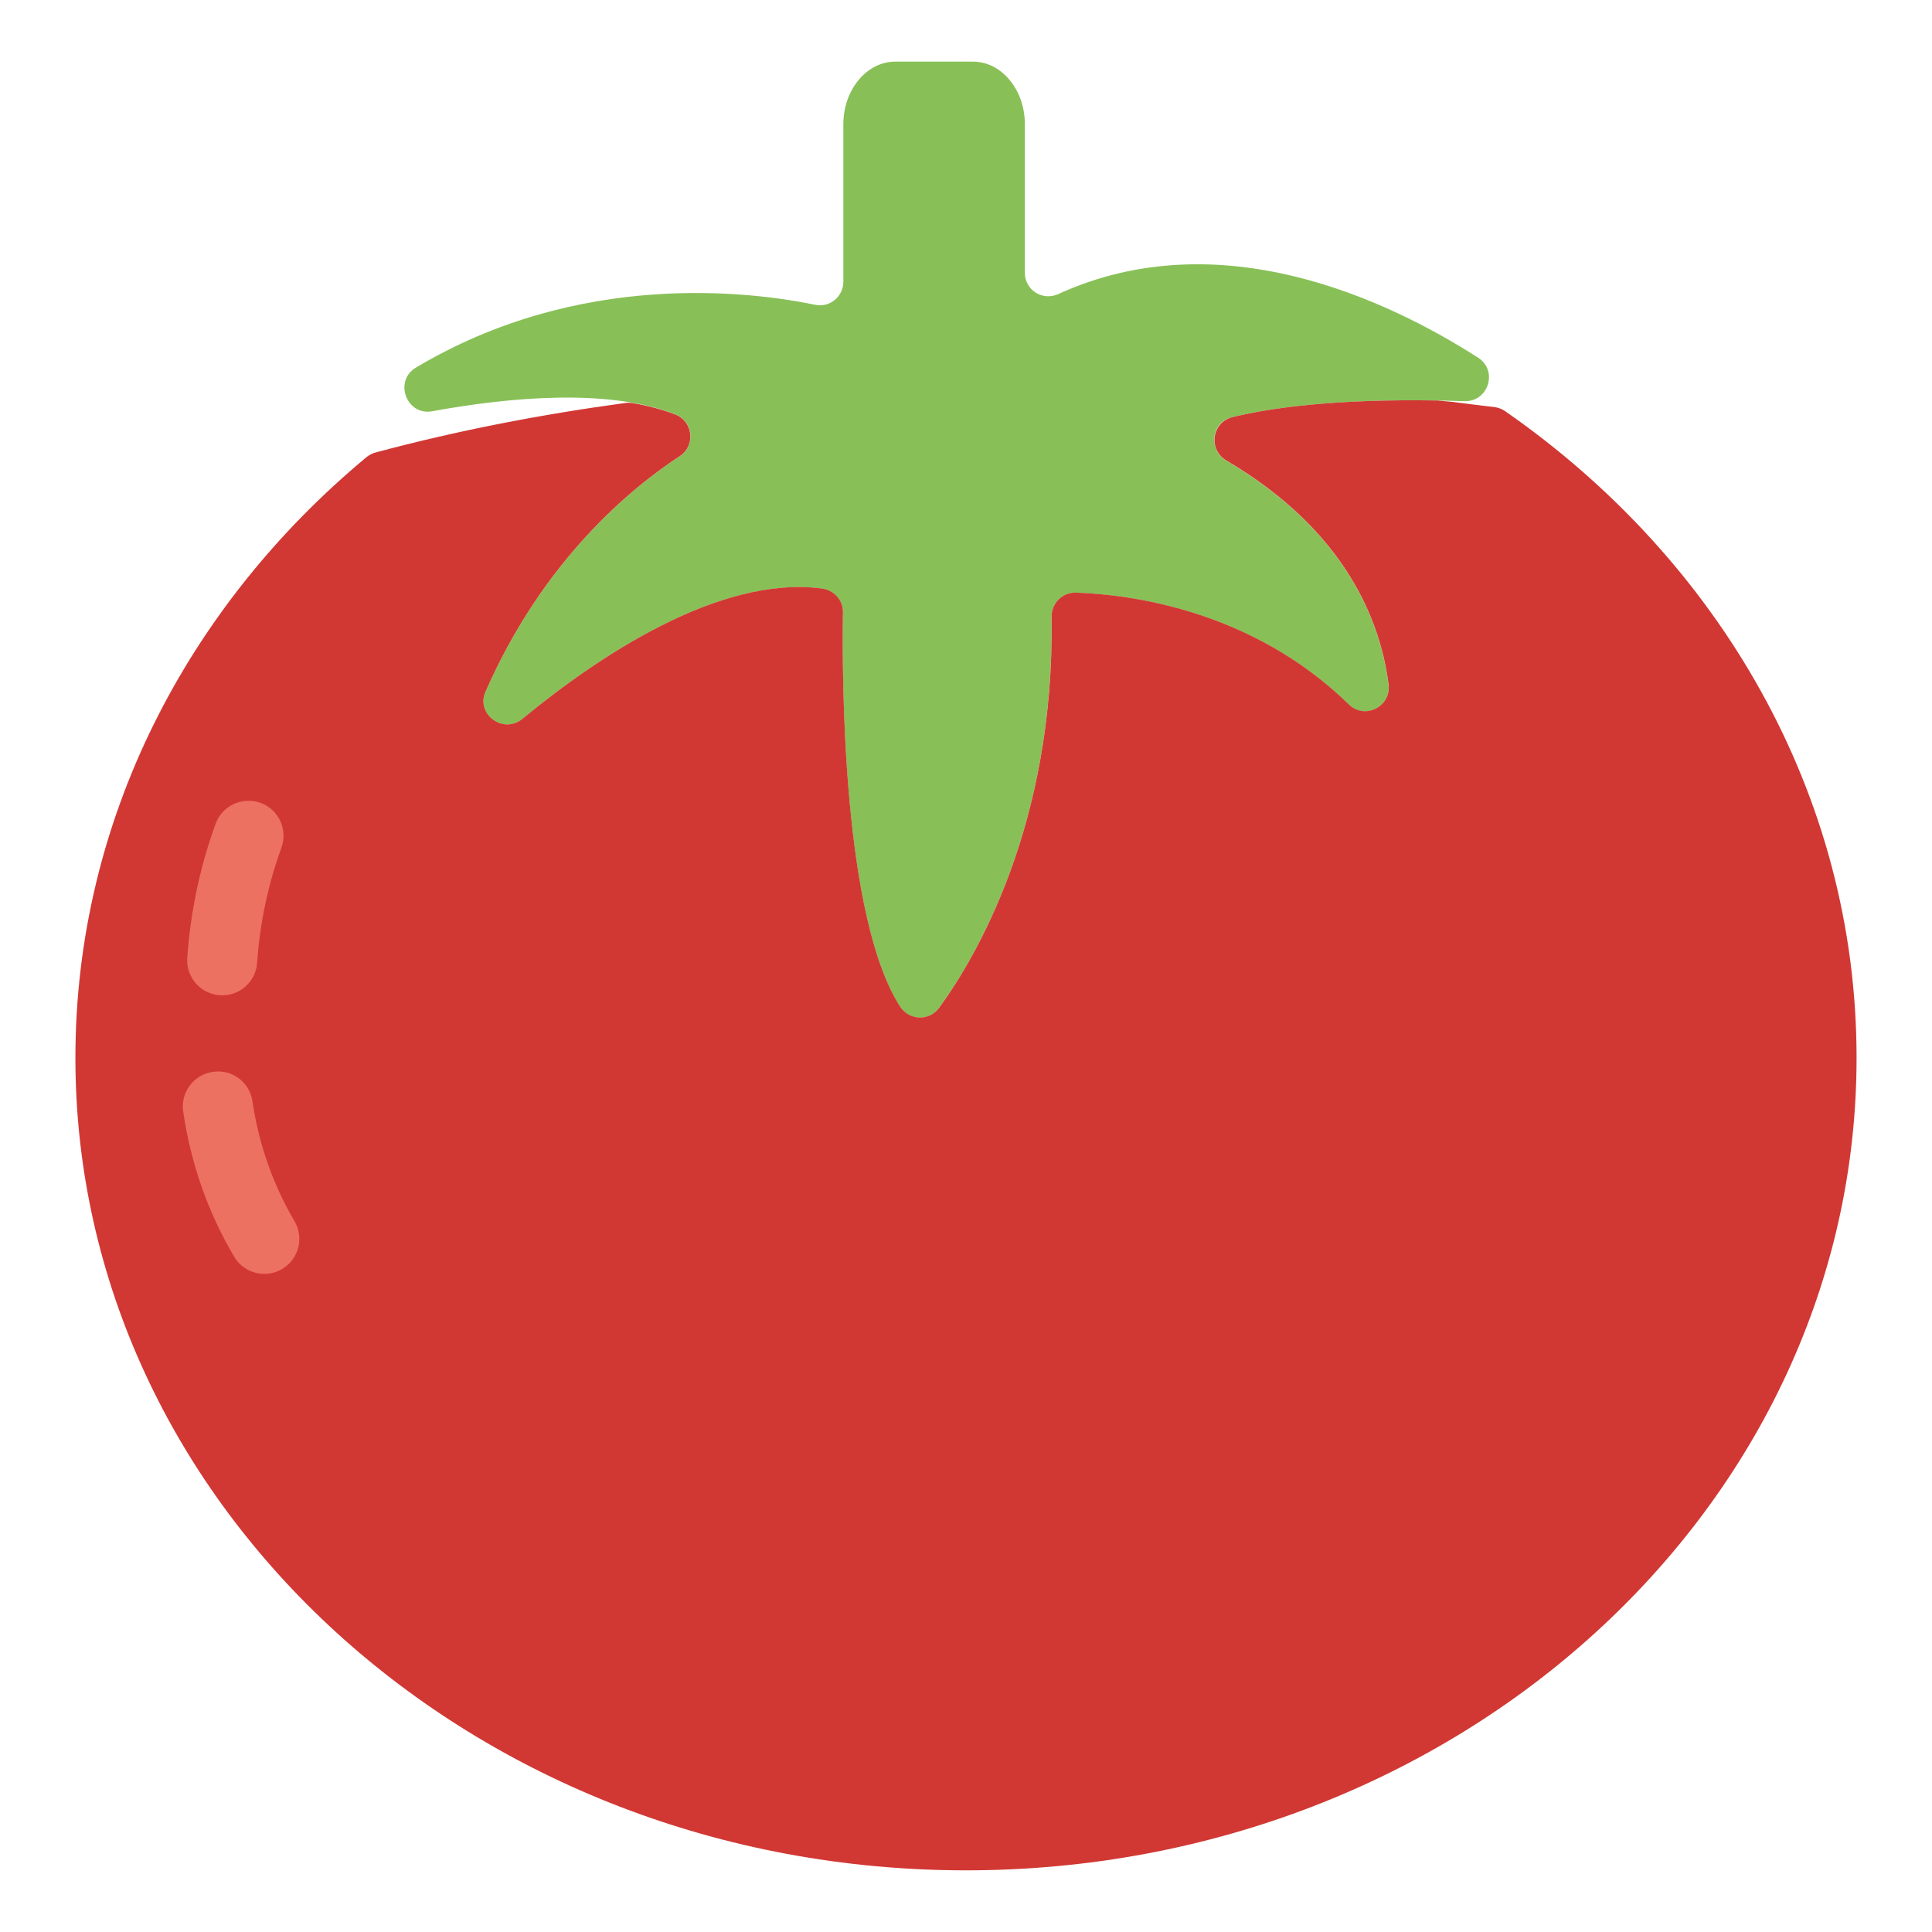
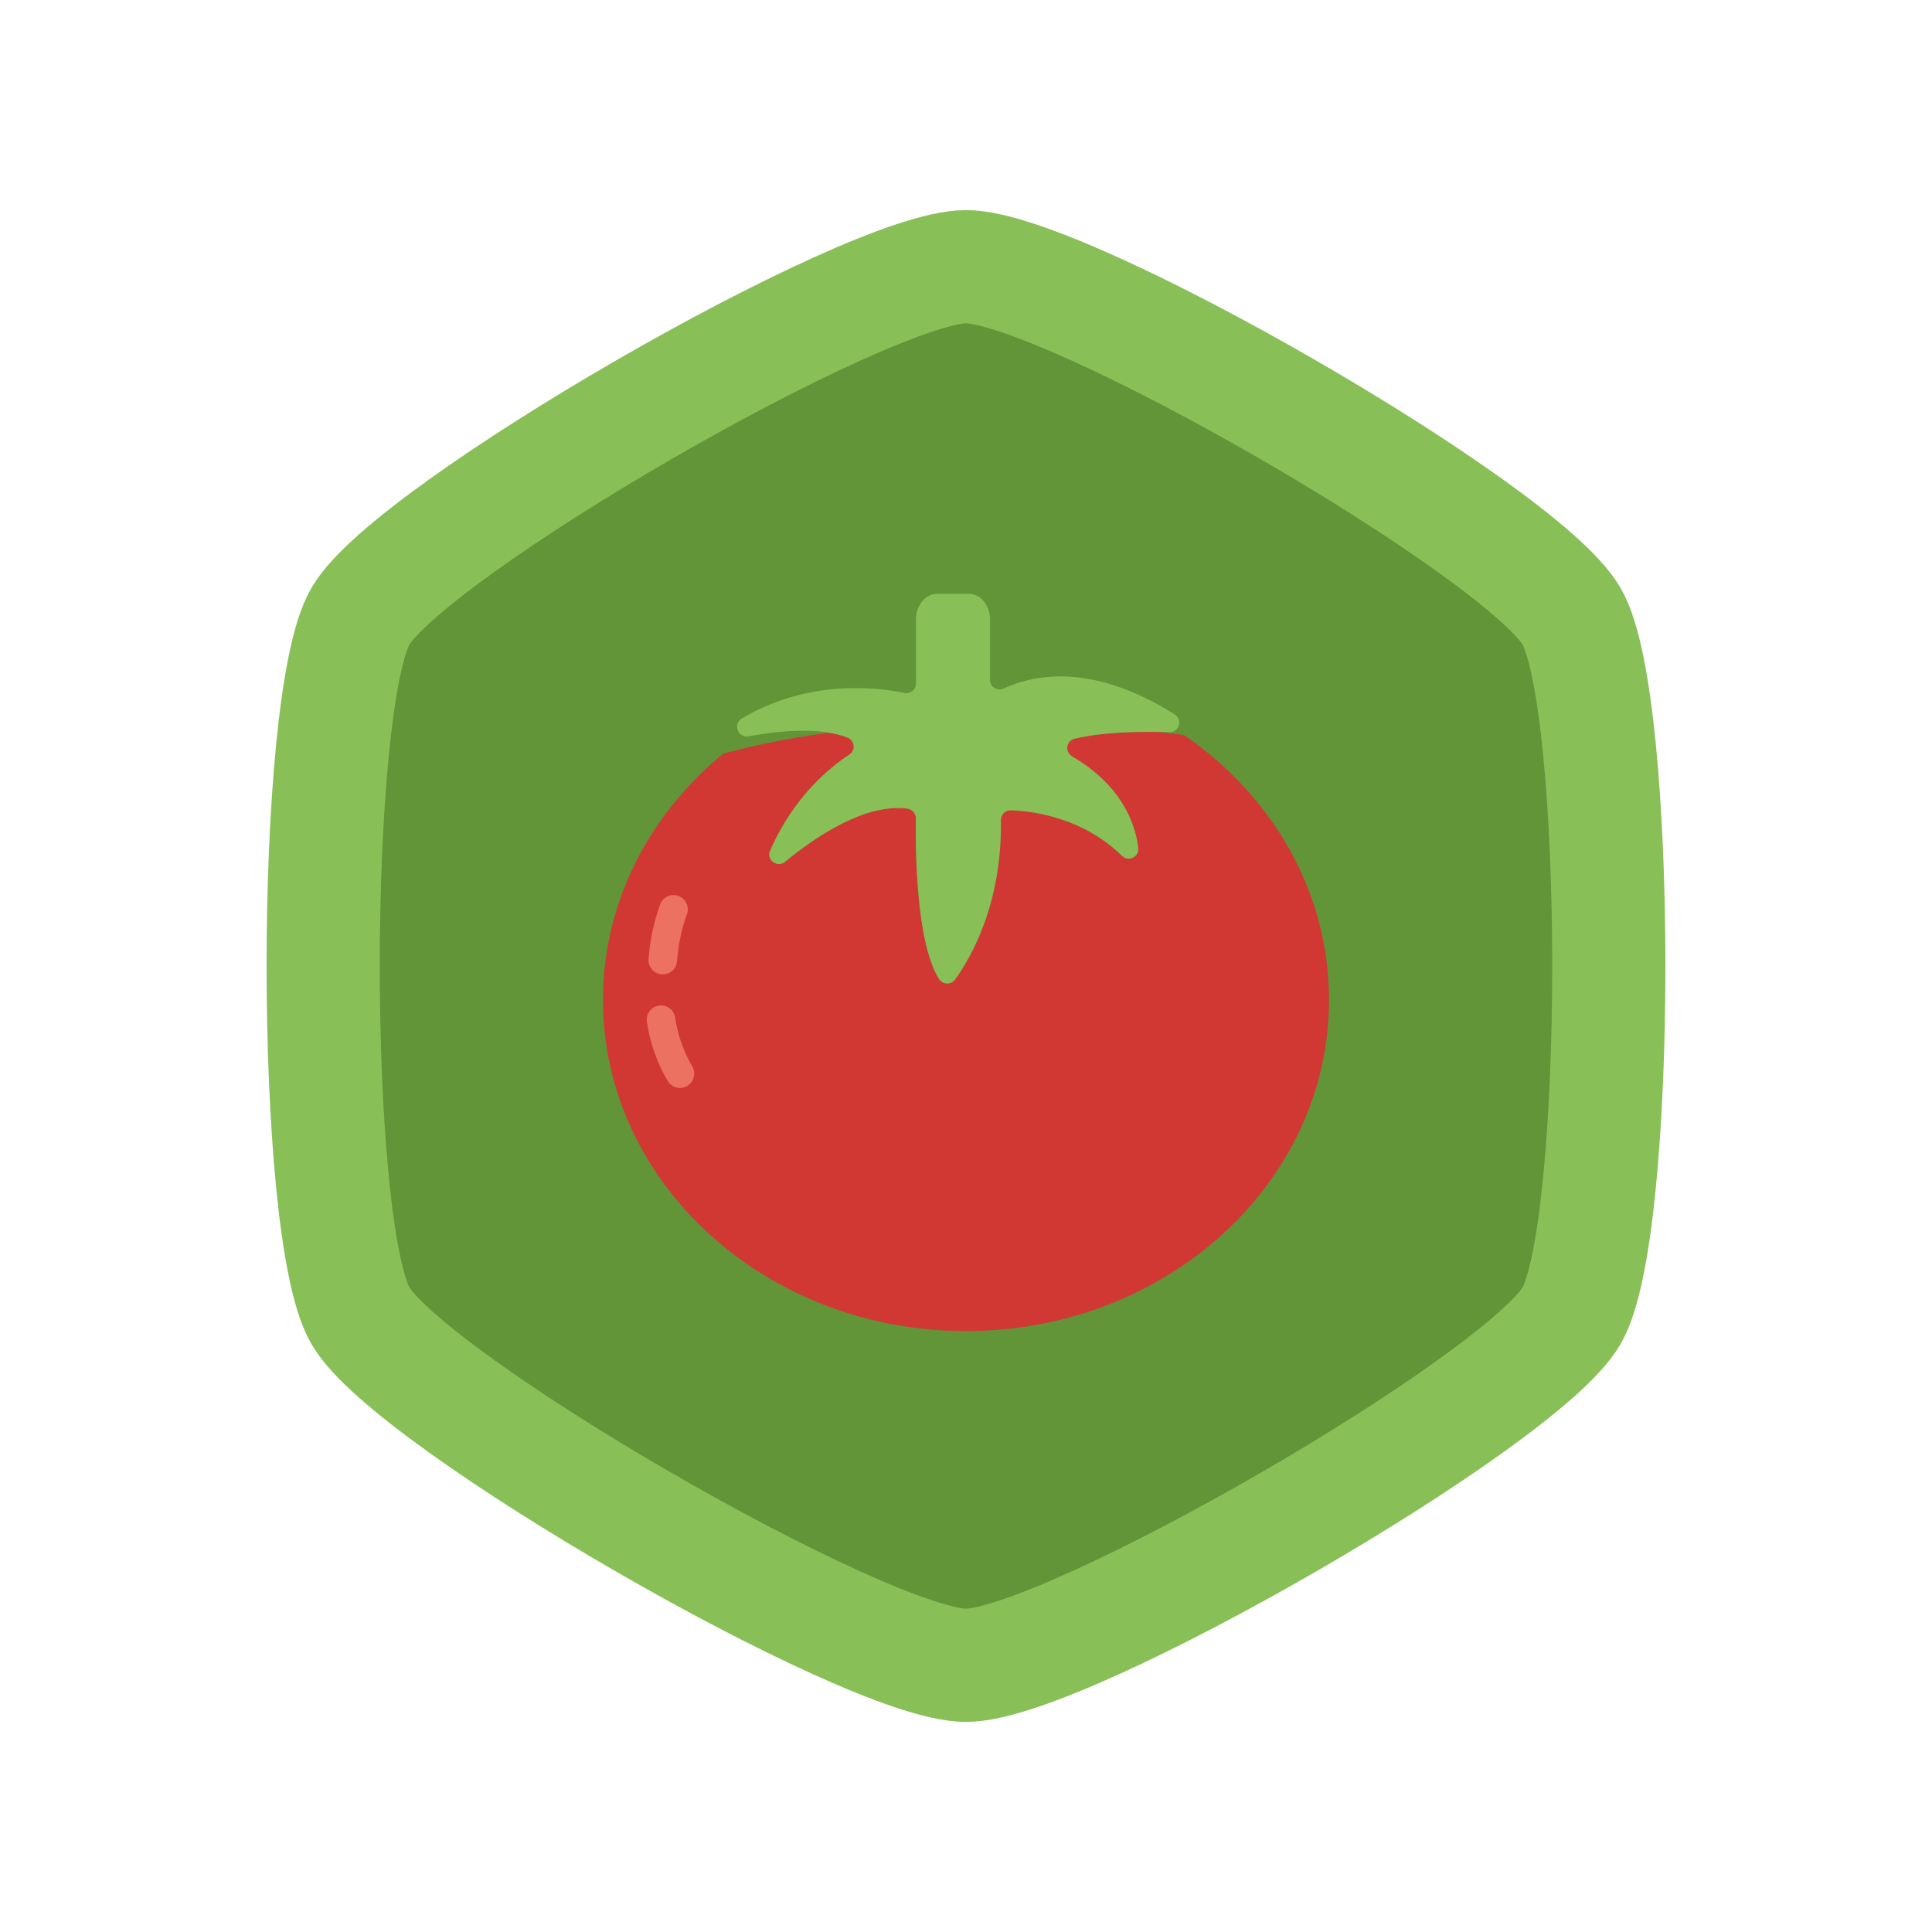
- <svg xmlns="http://www.w3.org/2000/svg" height="512" width="512" version="1.1" id="Capa_1" viewBox="0 0 33.075 33.075" xml:space="preserve">
-   <defs id="defs837" />
-   <g id="g832" transform="matrix(0.599167,0,0,0.599167,1.055404,1.055104)">
-     <path style="fill:#88c057" d="M 40.47,8.458 C 37.908,6.816 33.096,4.528 28.473,6.642 28.028,6.846 27.521,6.525 27.521,6.035 V 1.786 C 27.522,0.804 26.855,0 26.04,0 h -2.223 c -0.815,0 -1.482,0.804 -1.482,1.786 v 4.501 c 0,0.425 -0.385,0.747 -0.802,0.661 -1.877,-0.387 -6.751,-0.989 -11.412,1.795 -0.638,0.381 -0.268,1.381 0.464,1.247 2.17,-0.397 5.026,-0.67 6.956,0.092 0.506,0.199 0.579,0.891 0.124,1.189 -1.371,0.895 -3.9,2.953 -5.557,6.737 -0.282,0.644 0.51,1.221 1.053,0.774 2.117,-1.744 5.6,-4.107 8.554,-3.726 0.348,0.045 0.612,0.329 0.607,0.68 -0.03,1.982 -0.005,8.716 1.632,11.265 0.258,0.402 0.836,0.422 1.117,0.035 1.043,-1.433 3.304,-5.233 3.211,-11.167 -0.006,-0.39 0.307,-0.707 0.697,-0.694 1.49,0.048 5.008,0.469 7.798,3.194 0.457,0.447 1.214,0.061 1.134,-0.573 -0.219,-1.735 -1.174,-4.359 -4.631,-6.394 -0.525,-0.309 -0.436,-1.095 0.155,-1.24 1.194,-0.293 3.252,-0.572 6.644,-0.46 0.689,0.021 0.97,-0.873 0.391,-1.244 z" id="path824" />
-     <path style="fill:#d13834" d="M 41.248,9.99 C 41.155,9.925 41.047,9.884 40.934,9.87 40.534,9.821 40.133,9.775 39.733,9.721 39.59,9.707 39.446,9.696 39.304,9.682 36.39,9.634 34.561,9.888 33.458,10.156 c -0.599,0.146 -0.707,0.931 -0.175,1.244 3.457,2.035 4.411,4.659 4.63,6.393 0.08,0.634 -0.677,1.02 -1.134,0.573 -2.79,-2.724 -6.308,-3.145 -7.798,-3.194 -0.39,-0.013 -0.704,0.304 -0.697,0.694 0.092,5.934 -2.168,9.734 -3.211,11.167 -0.282,0.387 -0.859,0.367 -1.117,-0.035 -1.637,-2.549 -1.662,-9.283 -1.632,-11.265 0.005,-0.35 -0.259,-0.635 -0.607,-0.68 -2.954,-0.382 -6.437,1.982 -8.554,3.726 -0.543,0.447 -1.335,-0.13 -1.053,-0.774 1.655,-3.779 4.18,-5.836 5.552,-6.733 0.457,-0.299 0.381,-0.994 -0.128,-1.19 C 17.163,9.939 16.758,9.833 16.331,9.758 16.255,9.744 16.174,9.743 16.097,9.754 13.672,10.084 11.29,10.545 8.978,11.165 8.876,11.192 8.781,11.241 8.7,11.309 3.597,15.555 0.393,21.668 0.393,28.465 c 0,12.821 11.393,23.214 25.446,23.214 14.053,0 25.446,-10.393 25.446,-23.214 C 51.286,20.928 47.348,14.23 41.248,9.99 Z" id="path826" />
-     <path style="fill:#ed7161" d="M 5.791,34.636 C 5.449,34.636 5.116,34.461 4.93,34.146 4.182,32.883 3.692,31.488 3.473,30 c -0.08,-0.547 0.298,-1.055 0.844,-1.135 0.556,-0.086 1.055,0.298 1.135,0.844 0.178,1.213 0.593,2.395 1.199,3.418 0.281,0.475 0.125,1.089 -0.351,1.37 -0.16,0.094 -0.336,0.139 -0.509,0.139 z" id="path828" />
-     <path style="fill:#ed7161" d="m 4.588,26.678 c -0.023,0 -0.047,-0.001 -0.07,-0.003 C 3.966,26.637 3.551,26.159 3.589,25.609 3.683,24.282 3.955,22.993 4.4,21.775 c 0.189,-0.519 0.761,-0.783 1.283,-0.596 0.519,0.189 0.785,0.764 0.596,1.283 -0.381,1.041 -0.614,2.146 -0.694,3.285 -0.037,0.528 -0.476,0.931 -0.997,0.931 z" id="path830" />
+ <svg xmlns="http://www.w3.org/2000/svg" width="512" height="512" version="1.2" id="svg8314">
+   <defs id="defs8318" />
+   <path style="fill:#629438;fill-opacity:1;stroke:#88c057;stroke-width:30;stroke-miterlimit:4;stroke-dasharray:none;stroke-opacity:1" id="path39065" transform="rotate(90,147.8895,248.6787)" d="M 247.872,301.062 C 225.107,314.205 85.315,314.205 62.55,301.062 39.785,287.919 -30.111,166.855 -30.111,140.568 c 10e-7,-26.287 69.896,-147.35 92.661,-160.494 22.765,-13.143 162.557,-13.143 185.322,10e-6 22.765,13.143 92.661,134.207 92.661,160.494 0,26.287 -69.896,147.35 -92.661,160.494 z" />
+   <path style="fill:none;fill-opacity:1" id="path42593" transform="rotate(90,147.8895,248.6787)" d="M 247.872,301.062 C 225.107,314.205 85.315,314.205 62.55,301.062 39.785,287.919 -30.111,166.855 -30.111,140.568 c 10e-7,-26.287 69.896,-147.35 92.661,-160.494 22.765,-13.143 162.557,-13.143 185.322,10e-6 22.765,13.143 92.661,134.207 92.661,160.494 0,26.287 -69.896,147.35 -92.661,160.494 z" />
+   <path style="fill:#d13834;stroke:none;stroke-width:3.781;stroke-opacity:1;fill-opacity:1" d="m 314.258,195.131 c -0.352,-0.246 -0.76,-0.401 -1.187,-0.454 -1.512,-0.185 -3.028,-0.359 -4.541,-0.563 -0.541,-0.053 -1.085,-0.095 -1.622,-0.147 -11.017,-0.181 -17.932,0.779 -22.103,1.792 -2.265,0.552 -2.673,3.52 -0.662,4.703 13.07,7.694 16.677,17.615 17.505,24.171 0.302,2.397 -2.56,3.856 -4.287,2.166 -10.548,-10.299 -23.849,-11.891 -29.483,-12.076 -1.474,-0.049 -2.662,1.149 -2.635,2.624 0.348,22.435 -8.197,36.802 -12.14,42.22 -1.066,1.463 -3.248,1.388 -4.223,-0.132 -6.189,-9.637 -6.284,-35.097 -6.17,-42.591 0.019,-1.323 -0.979,-2.401 -2.295,-2.571 -11.168,-1.444 -24.337,7.494 -32.341,14.087 -2.053,1.69 -5.047,-0.491 -3.981,-2.926 6.257,-14.288 15.804,-22.065 20.991,-25.456 1.728,-1.13 1.44,-3.758 -0.484,-4.499 -1.403,-0.541 -2.934,-0.941 -4.548,-1.225 -0.287,-0.053 -0.594,-0.057 -0.885,-0.015 -9.168,1.248 -18.174,2.991 -26.915,5.335 -0.386,0.102 -0.745,0.287 -1.051,0.544 -19.293,16.053 -31.407,39.165 -31.407,64.863 0,48.474 43.075,87.767 96.206,87.767 53.131,0 96.206,-39.294 96.206,-87.767 0.004,-28.496 -14.885,-53.82 -37.948,-69.85 z" id="path826" />
+   <g id="g3561" transform="matrix(0.7341588,0,0,0.7341588,-152.2923,253.7047)">
+     <path style="fill:#88c057;stroke-width:5.15" d="m 631.483,-87.673 c -13.194,-8.456 -37.975,-20.239 -61.783,-9.352 -2.292,1.051 -4.903,-0.603 -4.903,-3.126 v -21.882 c 0.005,-5.057 -3.43,-9.198 -7.627,-9.198 h -11.448 c -4.197,0 -7.632,4.14 -7.632,9.198 v 23.179 c 0,2.189 -1.983,3.847 -4.13,3.404 -9.666,-1.993 -34.767,-5.093 -58.77,9.244 -3.286,1.962 -1.38,7.112 2.39,6.422 11.175,-2.044 25.883,-3.45 35.822,0.474 2.606,1.025 2.982,4.588 0.639,6.123 -7.06,4.609 -20.084,15.207 -28.618,34.694 -1.452,3.316 2.626,6.288 5.423,3.986 10.902,-8.981 28.839,-21.15 44.052,-19.188 1.792,0.232 3.152,1.694 3.126,3.502 -0.154,10.207 -0.026,44.886 8.405,58.013 1.329,2.07 4.305,2.173 5.752,0.18 5.371,-7.38 17.015,-26.949 16.536,-57.508 -0.031,-2.008 1.581,-3.641 3.589,-3.574 7.673,0.247 25.79,2.415 40.158,16.449 2.353,2.302 6.252,0.314 5.84,-2.951 -1.128,-8.935 -6.046,-22.448 -23.849,-32.928 -2.704,-1.591 -2.245,-5.639 0.798,-6.386 6.149,-1.509 16.747,-2.946 34.215,-2.369 3.548,0.108 4.995,-4.496 2.014,-6.406 z" id="path824" />
+     <path style="fill:#ed7161;stroke-width:5.15" d="m 452.892,47.139 c -1.761,0 -3.476,-0.901 -4.434,-2.523 -3.852,-6.504 -6.375,-13.688 -7.503,-21.351 -0.412,-2.817 1.535,-5.433 4.346,-5.845 2.863,-0.443 5.433,1.535 5.845,4.346 0.917,6.247 3.054,12.334 6.175,17.602 1.447,2.446 0.644,5.608 -1.808,7.055 -0.824,0.484 -1.73,0.716 -2.621,0.716 z" id="path828" />
+     <path style="fill:#ed7161;stroke-width:5.15" d="m 446.697,6.157 c -0.118,0 -0.242,-0.005 -0.36,-0.015 -2.843,-0.196 -4.98,-2.657 -4.784,-5.49 0.484,-6.834 1.885,-13.472 4.177,-19.744 0.973,-2.673 3.919,-4.032 6.607,-3.069 2.673,0.973 4.043,3.934 3.069,6.607 -1.962,5.361 -3.162,11.052 -3.574,16.917 -0.191,2.719 -2.451,4.794 -5.134,4.794 z" id="path833" />
  </g>
</svg>
